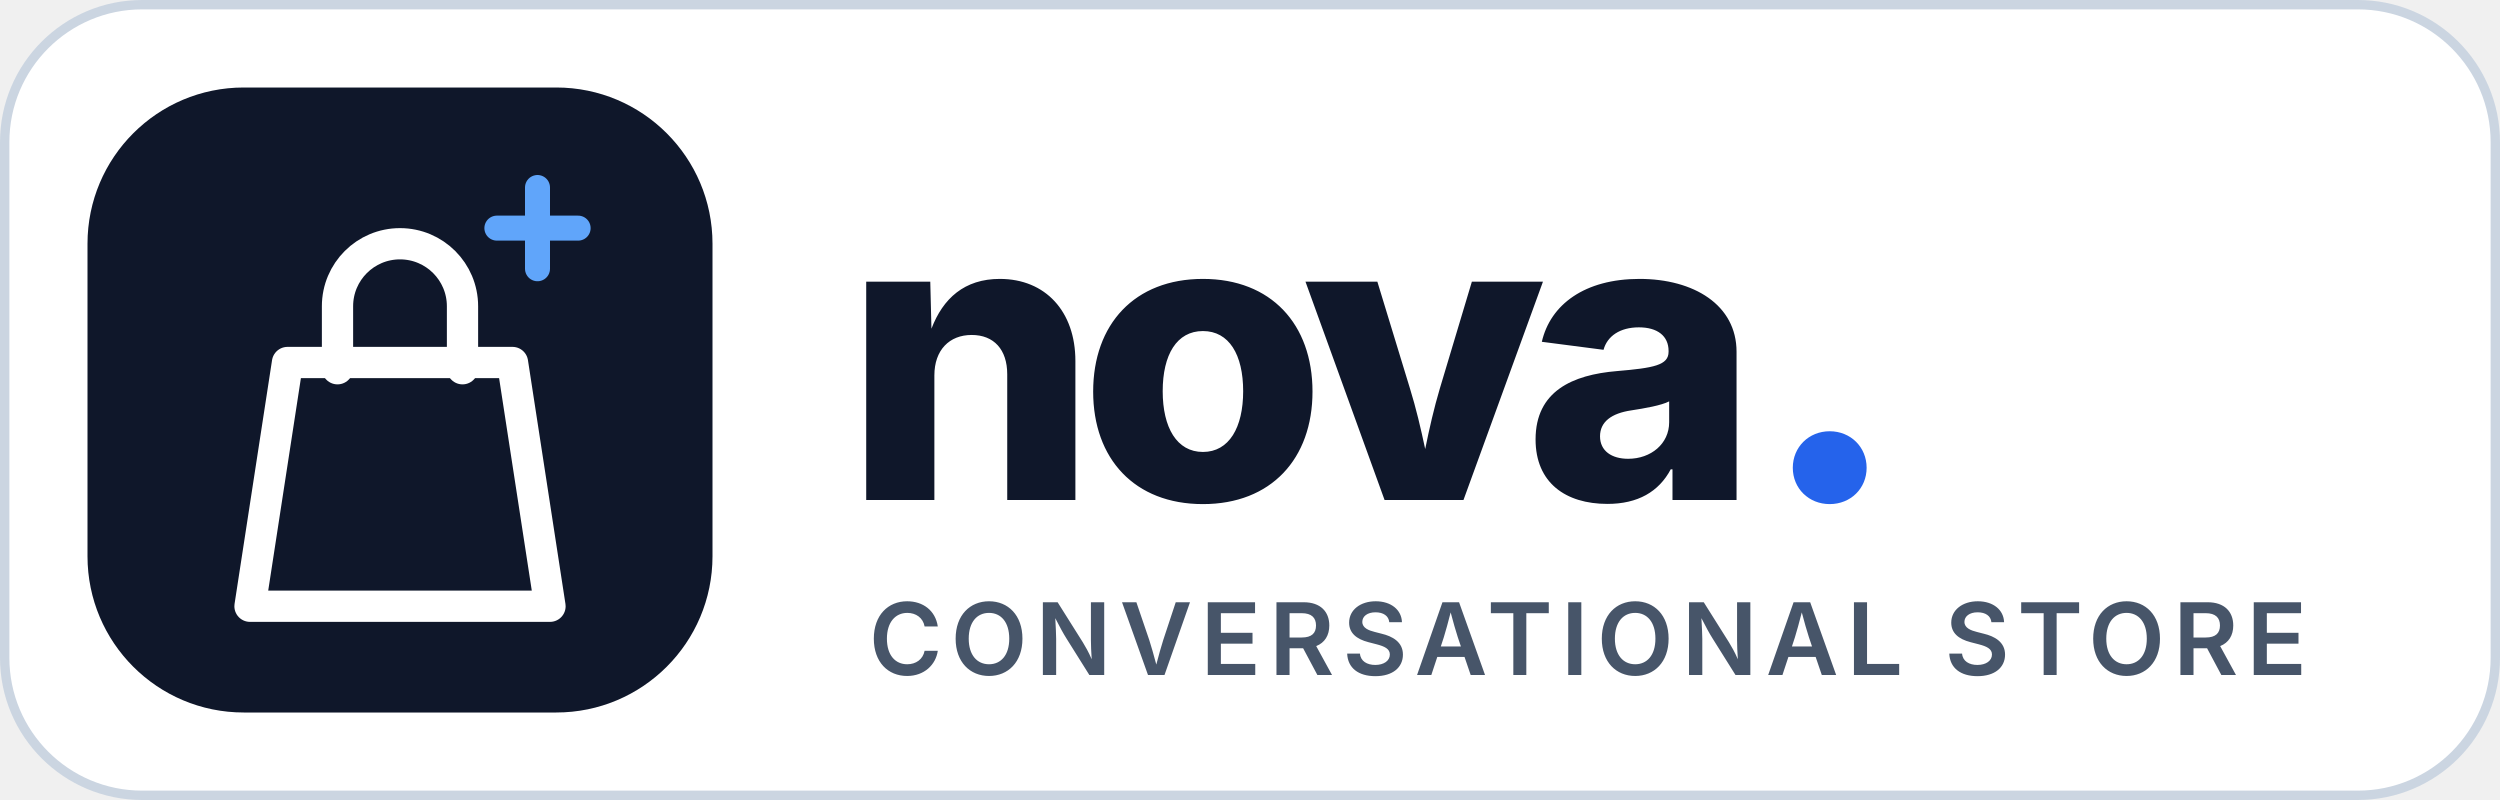
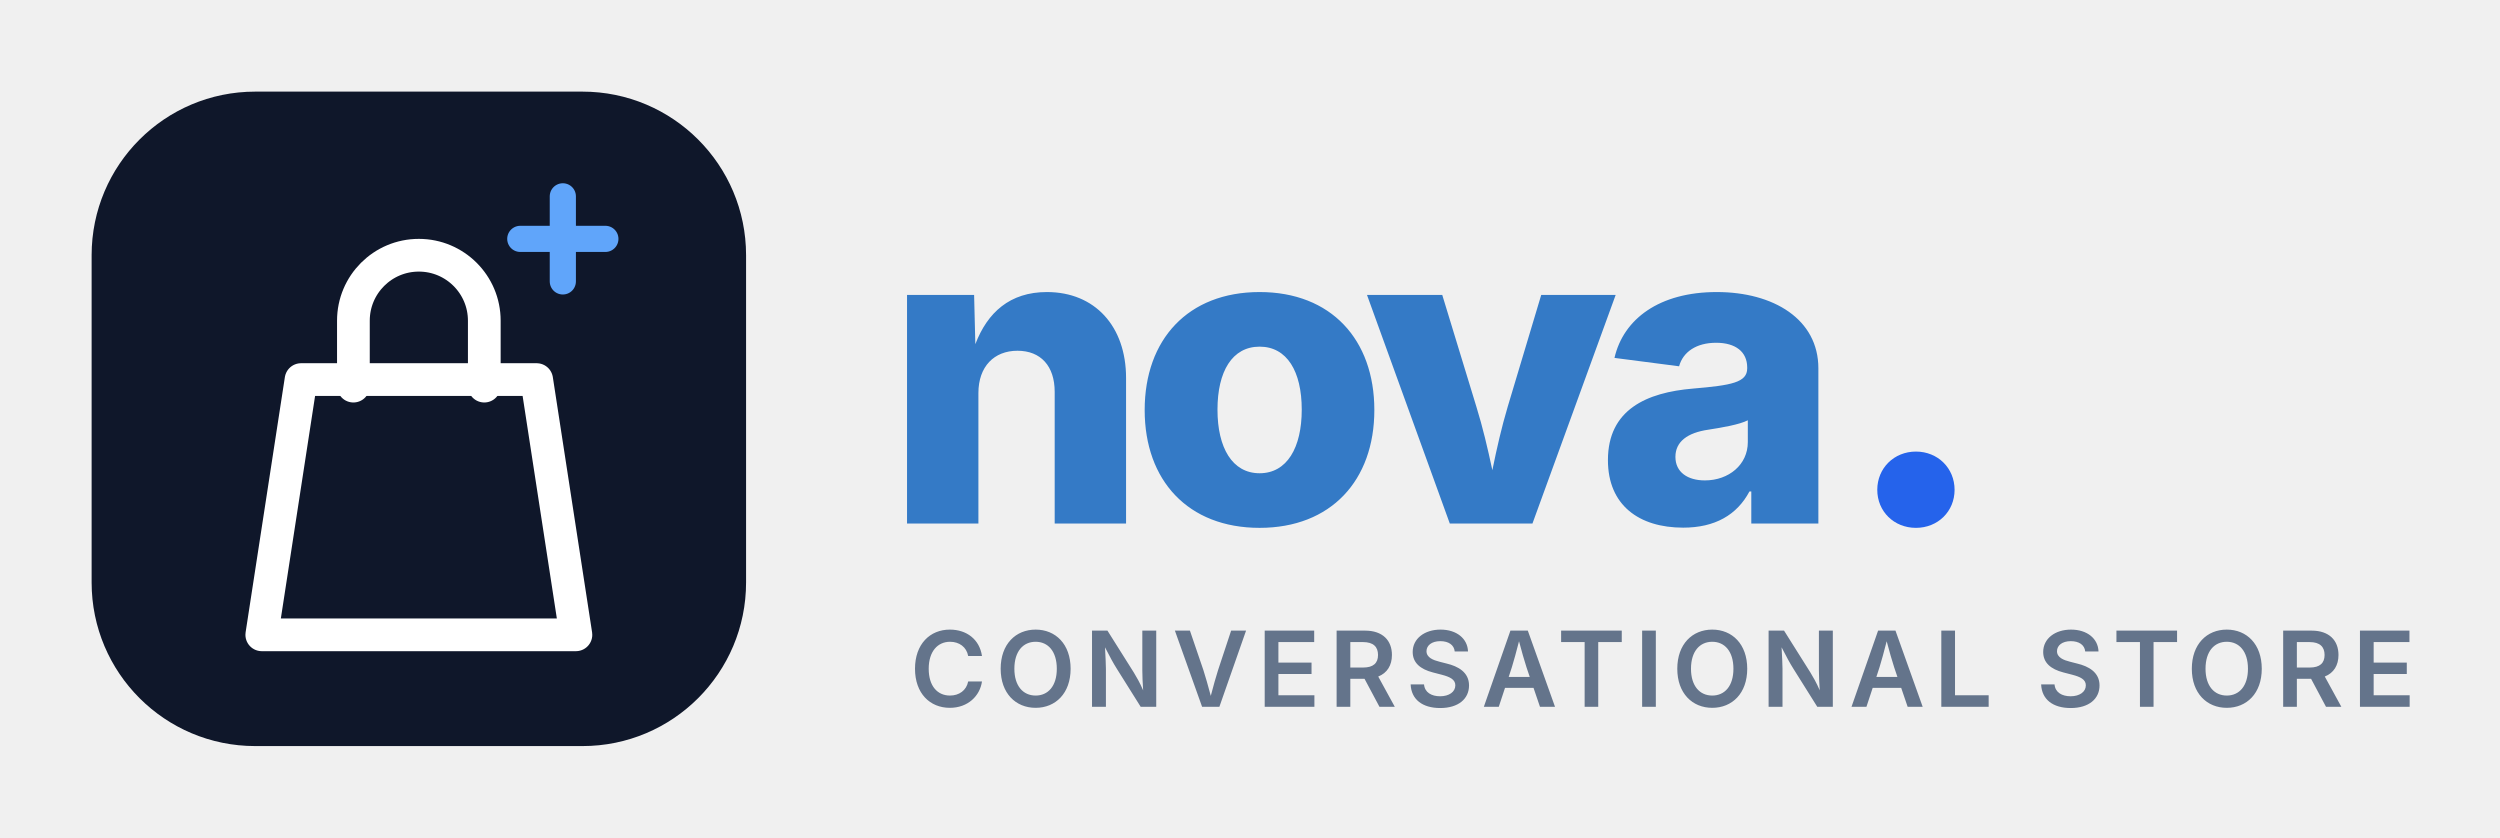
- <svg xmlns="http://www.w3.org/2000/svg" width="400" height="128" viewBox="0 0 400 128" role="img" aria-labelledby="title">
-   <rect x="0.75" y="0.75" width="398.5" height="126.5" rx="22" fill="#FFFFFF" stroke="#CBD5E1" stroke-width="1.5" />
+ <svg xmlns="http://www.w3.org/2000/svg" width="382" height="128" viewBox="0 0 382 128" role="img" aria-labelledby="title">
  <rect x="14" y="14" width="100" height="100" rx="25" fill="#0F172A" />
  <path d="M46 58h36l6 39H40l6-39Z" fill="none" stroke="#FFFFFF" stroke-width="5" stroke-linejoin="round" />
  <path d="M54 59V49a10 10 0 0 1 20 0v10" fill="none" stroke="#FFFFFF" stroke-width="5" stroke-linecap="round" />
  <path d="M86 30v13M79.5 36.5h13" fill="none" stroke="#60A5FA" stroke-width="4" stroke-linecap="round" />
-   <text x="135" y="80" fill="#0F172A" font-family="Inter, ui-sans-serif, system-ui, -apple-system, BlinkMacSystemFont, 'Segoe UI', sans-serif" font-size="64" font-weight="800" letter-spacing="-3">nova<tspan fill="#2563EB">.</tspan>
+   <text x="135" y="80" fill="#347AC6" font-family="Inter, ui-sans-serif, system-ui, -apple-system, BlinkMacSystemFont, 'Segoe UI', sans-serif" font-size="64" font-weight="800" letter-spacing="-3">nova<tspan fill="#2563EB">.</tspan>
  </text>
-   <text x="139" y="108" fill="#475569" font-family="Inter, ui-sans-serif, system-ui, sans-serif" font-size="16" font-weight="600" letter-spacing="1.3" textLength="275" lengthAdjust="spacing">CONVERSATIONAL STORE</text>
+   <text x="139" y="108" fill="#64748B" font-family="Inter, ui-sans-serif, system-ui, sans-serif" font-size="16" font-weight="600" letter-spacing="1.3" textLength="234" lengthAdjust="spacing">CONVERSATIONAL STORE</text>
</svg>
